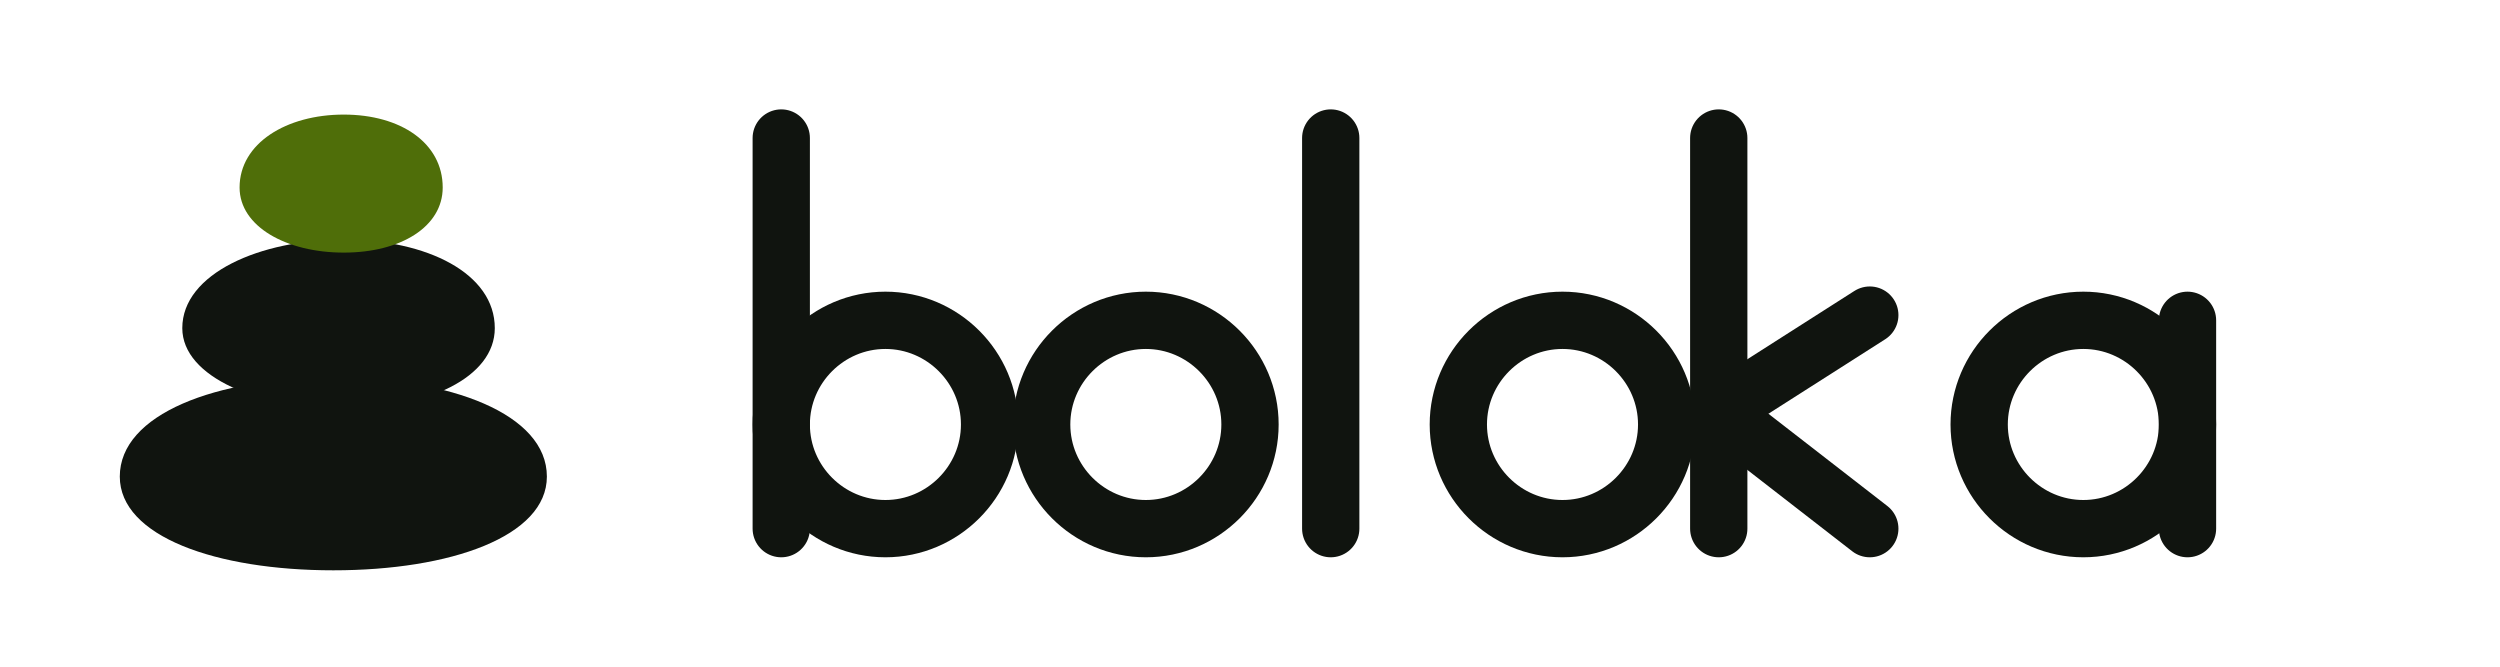
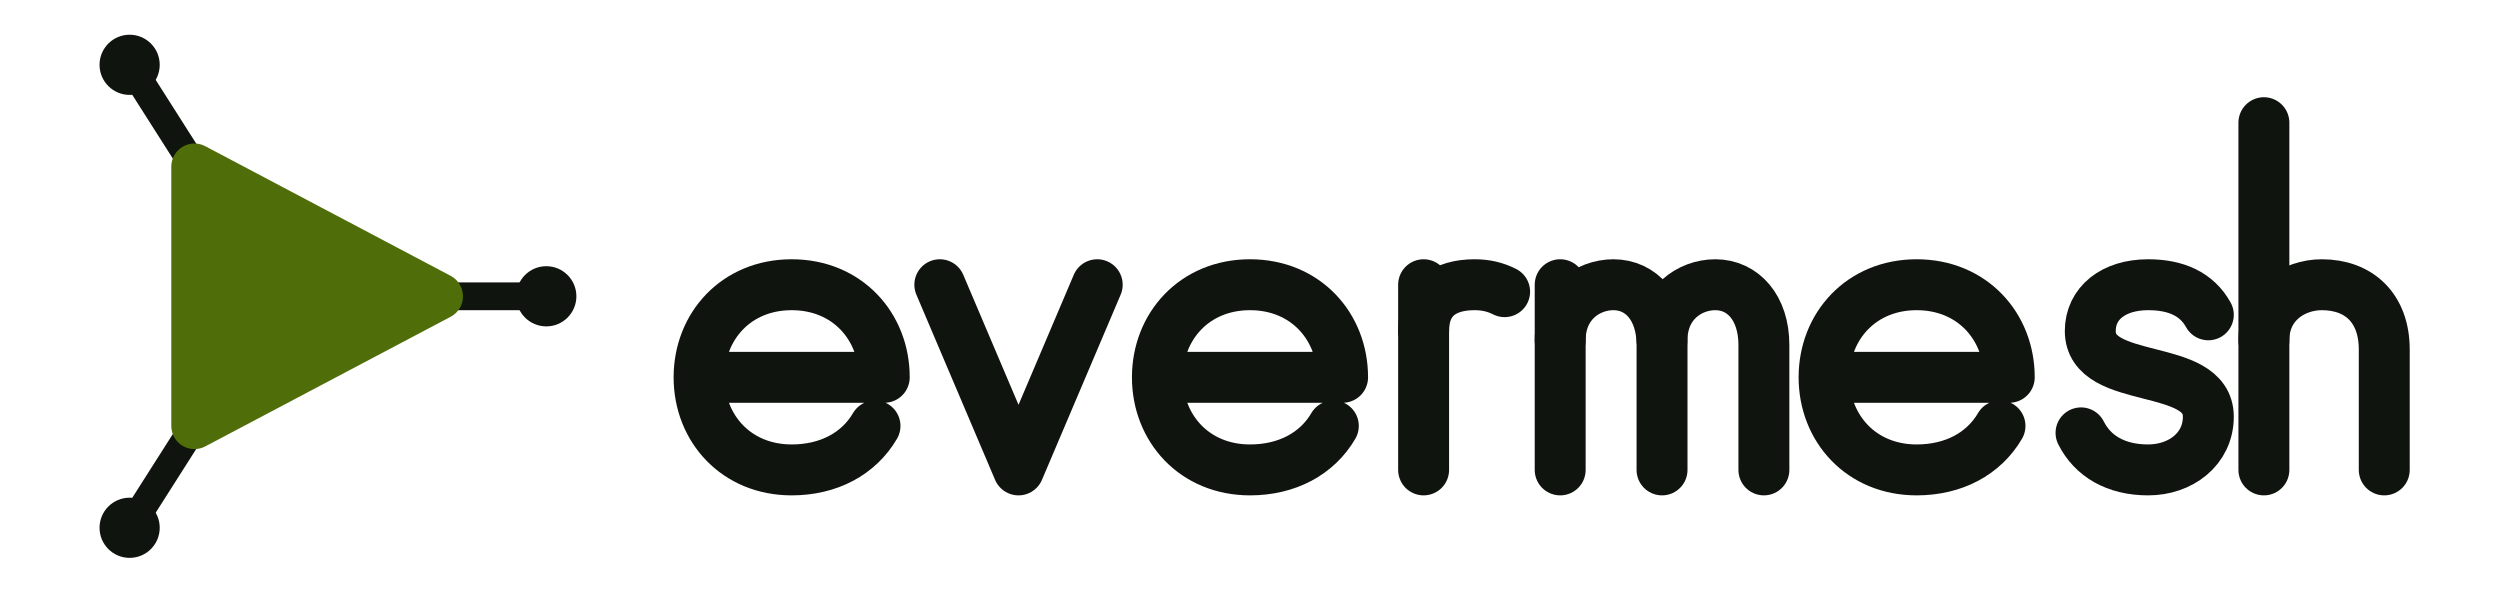
- <svg xmlns="http://www.w3.org/2000/svg" viewBox="0 0 960 256" role="img" aria-label="Boloka">
-   <g fill="#10140F">
-     <path d="M46,183 C46,159 83,145 128,145 C173,145 210,159 210,183 C210,206 173,219 128,219 C83,219 46,206 46,183 Z" />
-     <path d="M70,126 C70,105 100,92 132,92 C164,92 190,105 190,126 C190,145 164,157 132,157 C100,157 70,145 70,126 Z" />
+ <svg xmlns="http://www.w3.org/2000/svg" viewBox="0 0 1080 256" role="img" aria-label="Evermesh">
+   <g stroke="#10140F" stroke-width="12" stroke-linecap="round" fill="#10140F">
+     <path d="M84,72 L56,28" />
+     <path d="M84,184 L56,228" />
+     <path d="M190,128 L236,128" />
+     <circle cx="56" cy="28" r="13" stroke="none" />
+     <circle cx="56" cy="228" r="13" stroke="none" />
+     <circle cx="236" cy="128" r="13" stroke="none" />
  </g>
-   <path fill="#4F6E09" d="M92,72 C92,55 110,44 132,44 C154,44 170,55 170,72 C170,87 154,97 132,97 C110,97 92,87 92,72 Z" />
+   <path d="M84,72 L190,128 L84,184 Z" fill="#4F6E09" stroke="#4F6E09" stroke-width="20" stroke-linejoin="round" />
  <g transform="translate(300,23)" fill="none" stroke="#10140F" stroke-width="22" stroke-linecap="round" stroke-linejoin="round">
    <g transform="translate(0,0)">
-       <path d="M80,140 C80,118 62,100 40,100 C18,100 0,118 0,140 C0,162 18,180 40,180 C62,180 80,162 80,140" />
-       <path d="M0,30 L0,180" />
+       <path d="M2,140 L82,140 C82,118 66,100 42,100 C18,100 2,118 2,140 C2,162 18,180 42,180 C58,180 71,173 78,161" />
    </g>
-     <g transform="translate(100,0)">
-       <path d="M80,140 C80,118 62,100 40,100 C18,100 0,118 0,140 C0,162 18,180 40,180 C62,180 80,162 80,140" />
+     <g transform="translate(106,0)">
+       <path d="M0,100 L34,180 L68,100" />
    </g>
-     <g transform="translate(200,0)">
-       <path d="M11,30 L11,180" />
+     <g transform="translate(198,0)">
+       <path d="M2,140 L82,140 C82,118 66,100 42,100 C18,100 2,118 2,140 C2,162 18,180 42,180 C58,180 71,173 78,161" />
    </g>
-     <g transform="translate(260,0)">
-       <path d="M80,140 C80,118 62,100 40,100 C18,100 0,118 0,140 C0,162 18,180 40,180 C62,180 80,162 80,140" />
+     <g transform="translate(304,0)">
+       <path d="M11,100 L11,180" />
+       <path d="M11,120 C11,106 20,100 33,100 C38,100 42,101 46,103" />
    </g>
-     <g transform="translate(360,0)">
-       <path d="M0,30 L0,180" />
-       <path d="M0,135 L58,98" />
-       <path d="M0,135 L58,180" />
+     <g transform="translate(374,0)">
+       <path d="M0,180 L0,100" />
+       <path d="M0,124 C0,108 12,100 23,100 C35,100 44,110 44,126 L44,180" />
+       <path d="M44,124 C44,108 56,100 67,100 C79,100 88,110 88,126 L88,180" />
    </g>
-     <g transform="translate(460,0)">
-       <path d="M80,140 C80,118 62,100 40,100 C18,100 0,118 0,140 C0,162 18,180 40,180 C62,180 80,162 80,140" />
-       <path d="M80,100 L80,180" />
+     <g transform="translate(486,0)">
+       <path d="M2,140 L82,140 C82,118 66,100 42,100 C18,100 2,118 2,140 C2,162 18,180 42,180 C58,180 71,173 78,161" />
+     </g>
+     <g transform="translate(592,0)">
+       <path d="M62,113 C57,104 48,100 36,100 C21,100 11,108 11,120 C11,144 62,133 62,157 C62,171 50,180 36,180 C22,180 12,174 7,164" />
+     </g>
+     <g transform="translate(678,0)">
+       <path d="M0,180 L0,30" />
+       <path d="M0,124 C0,108 13,100 25,100 C41,100 52,110 52,128 L52,180" />
    </g>
  </g>
</svg>
